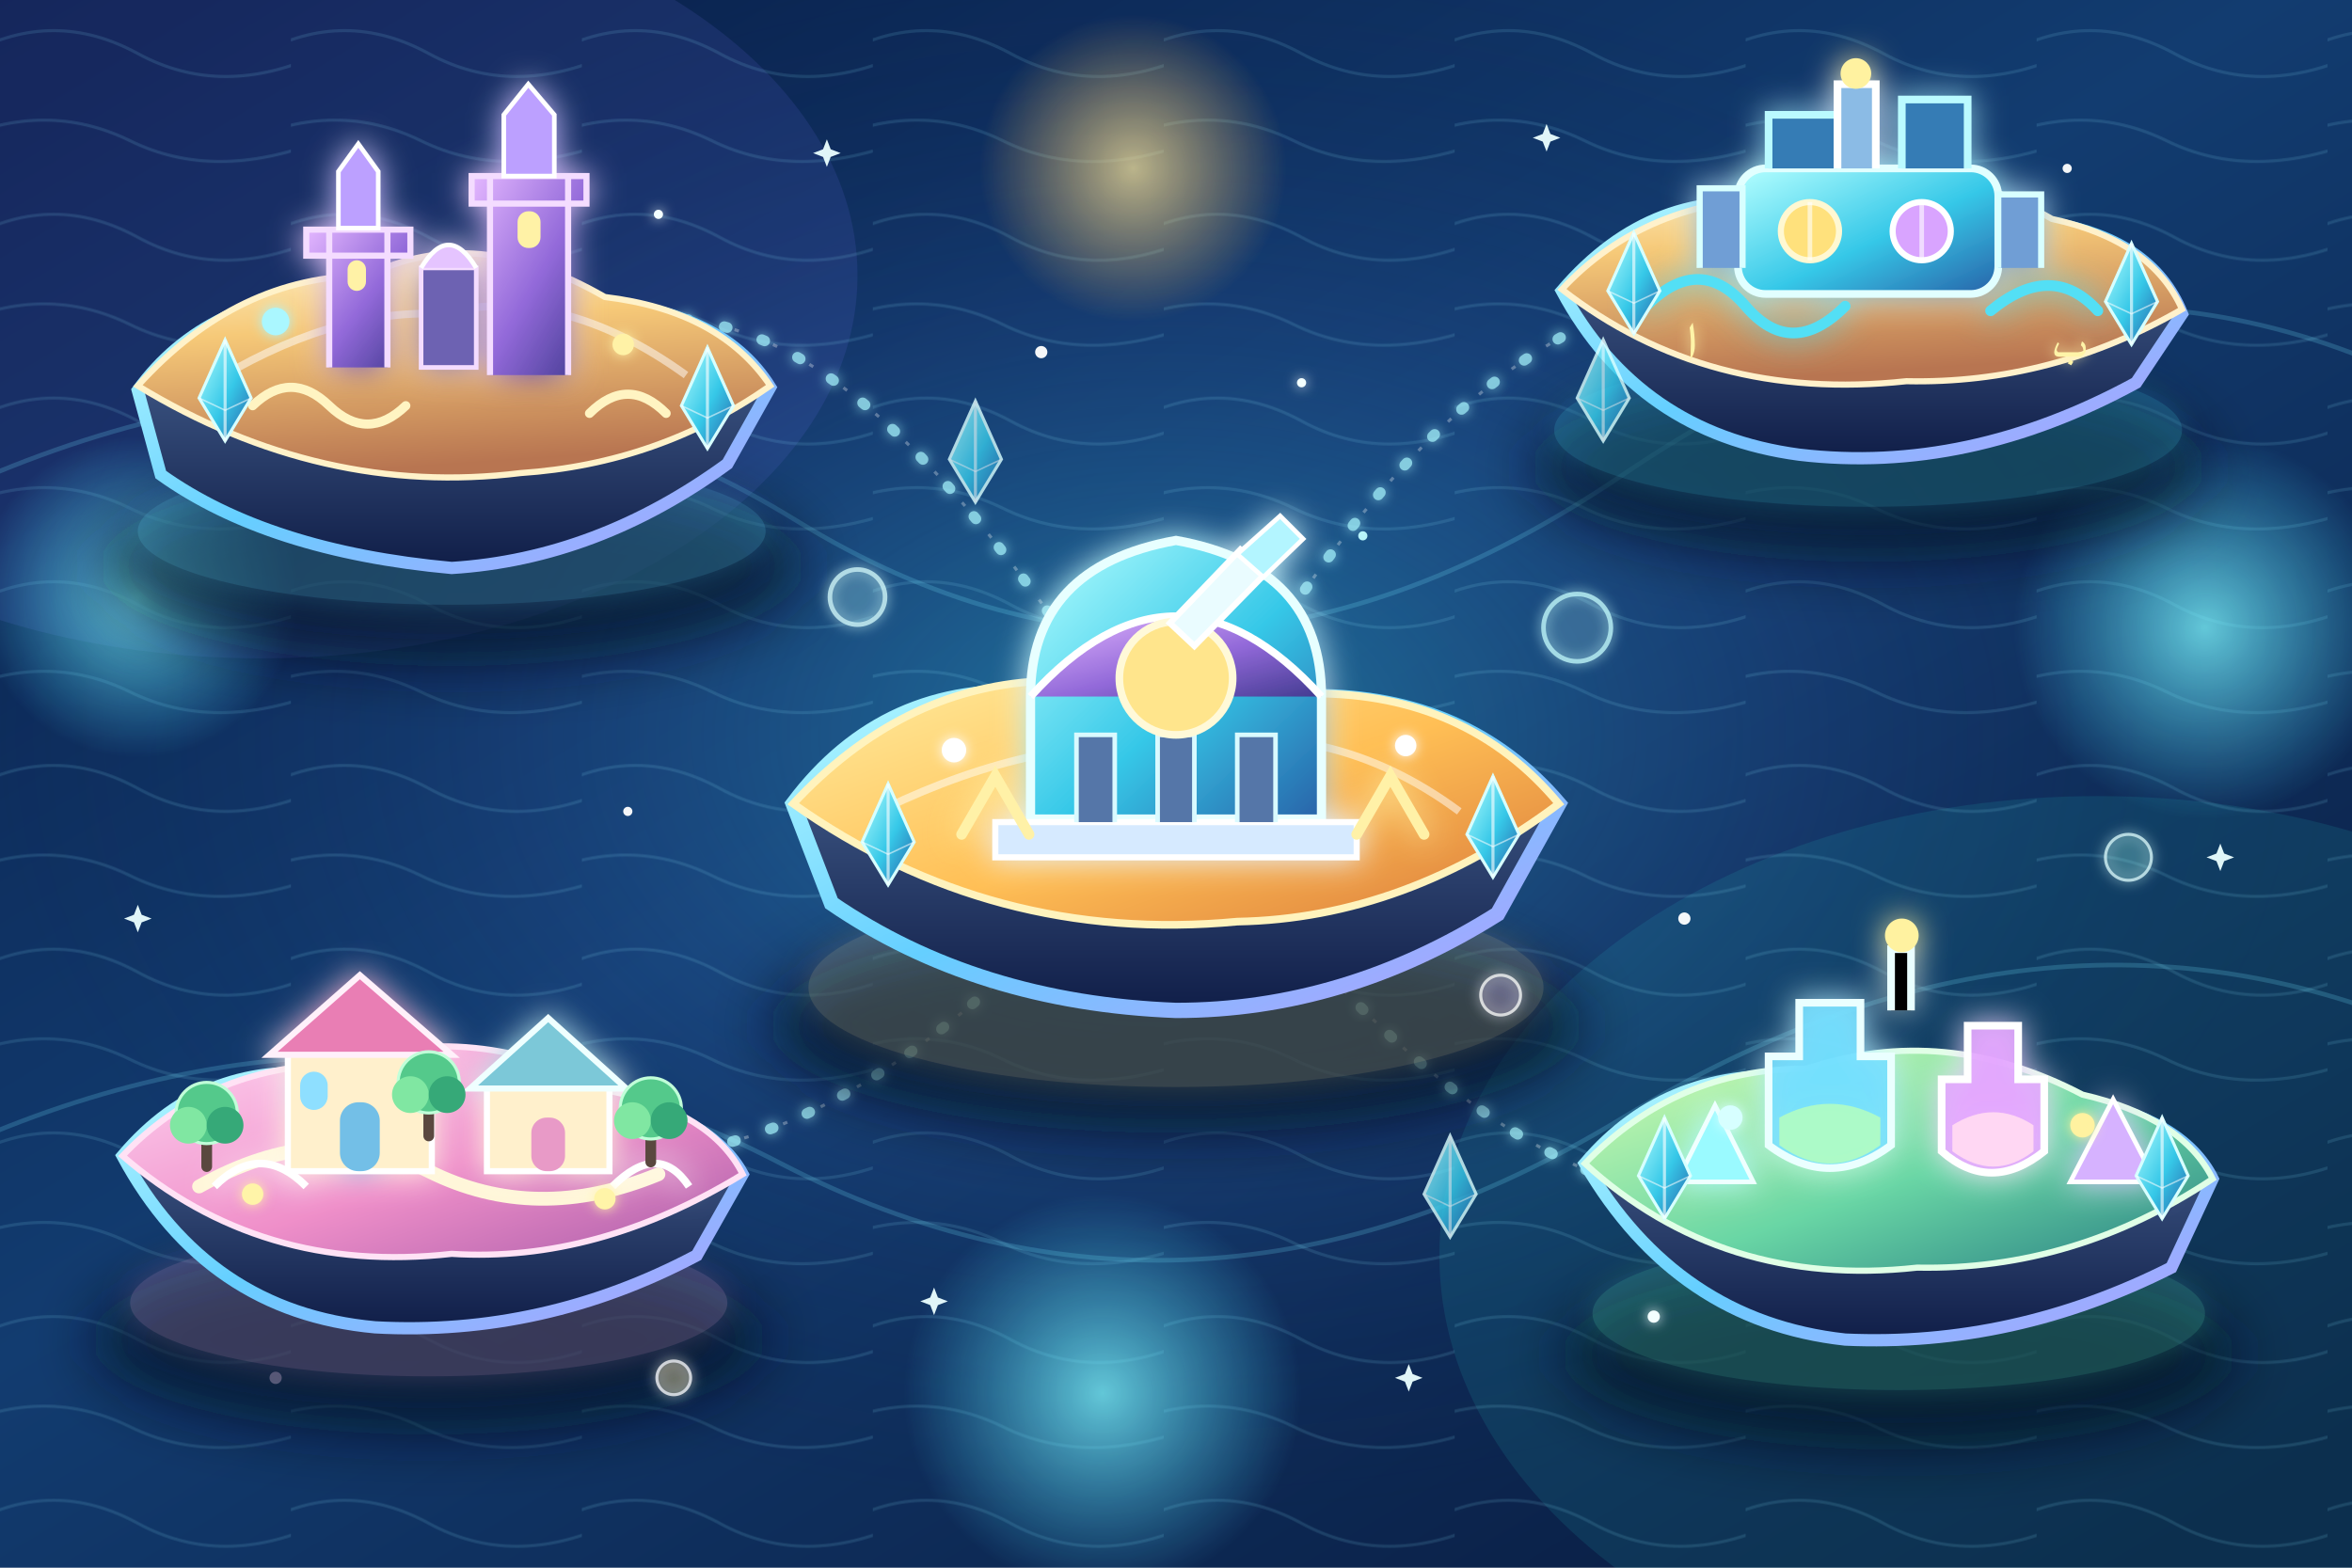
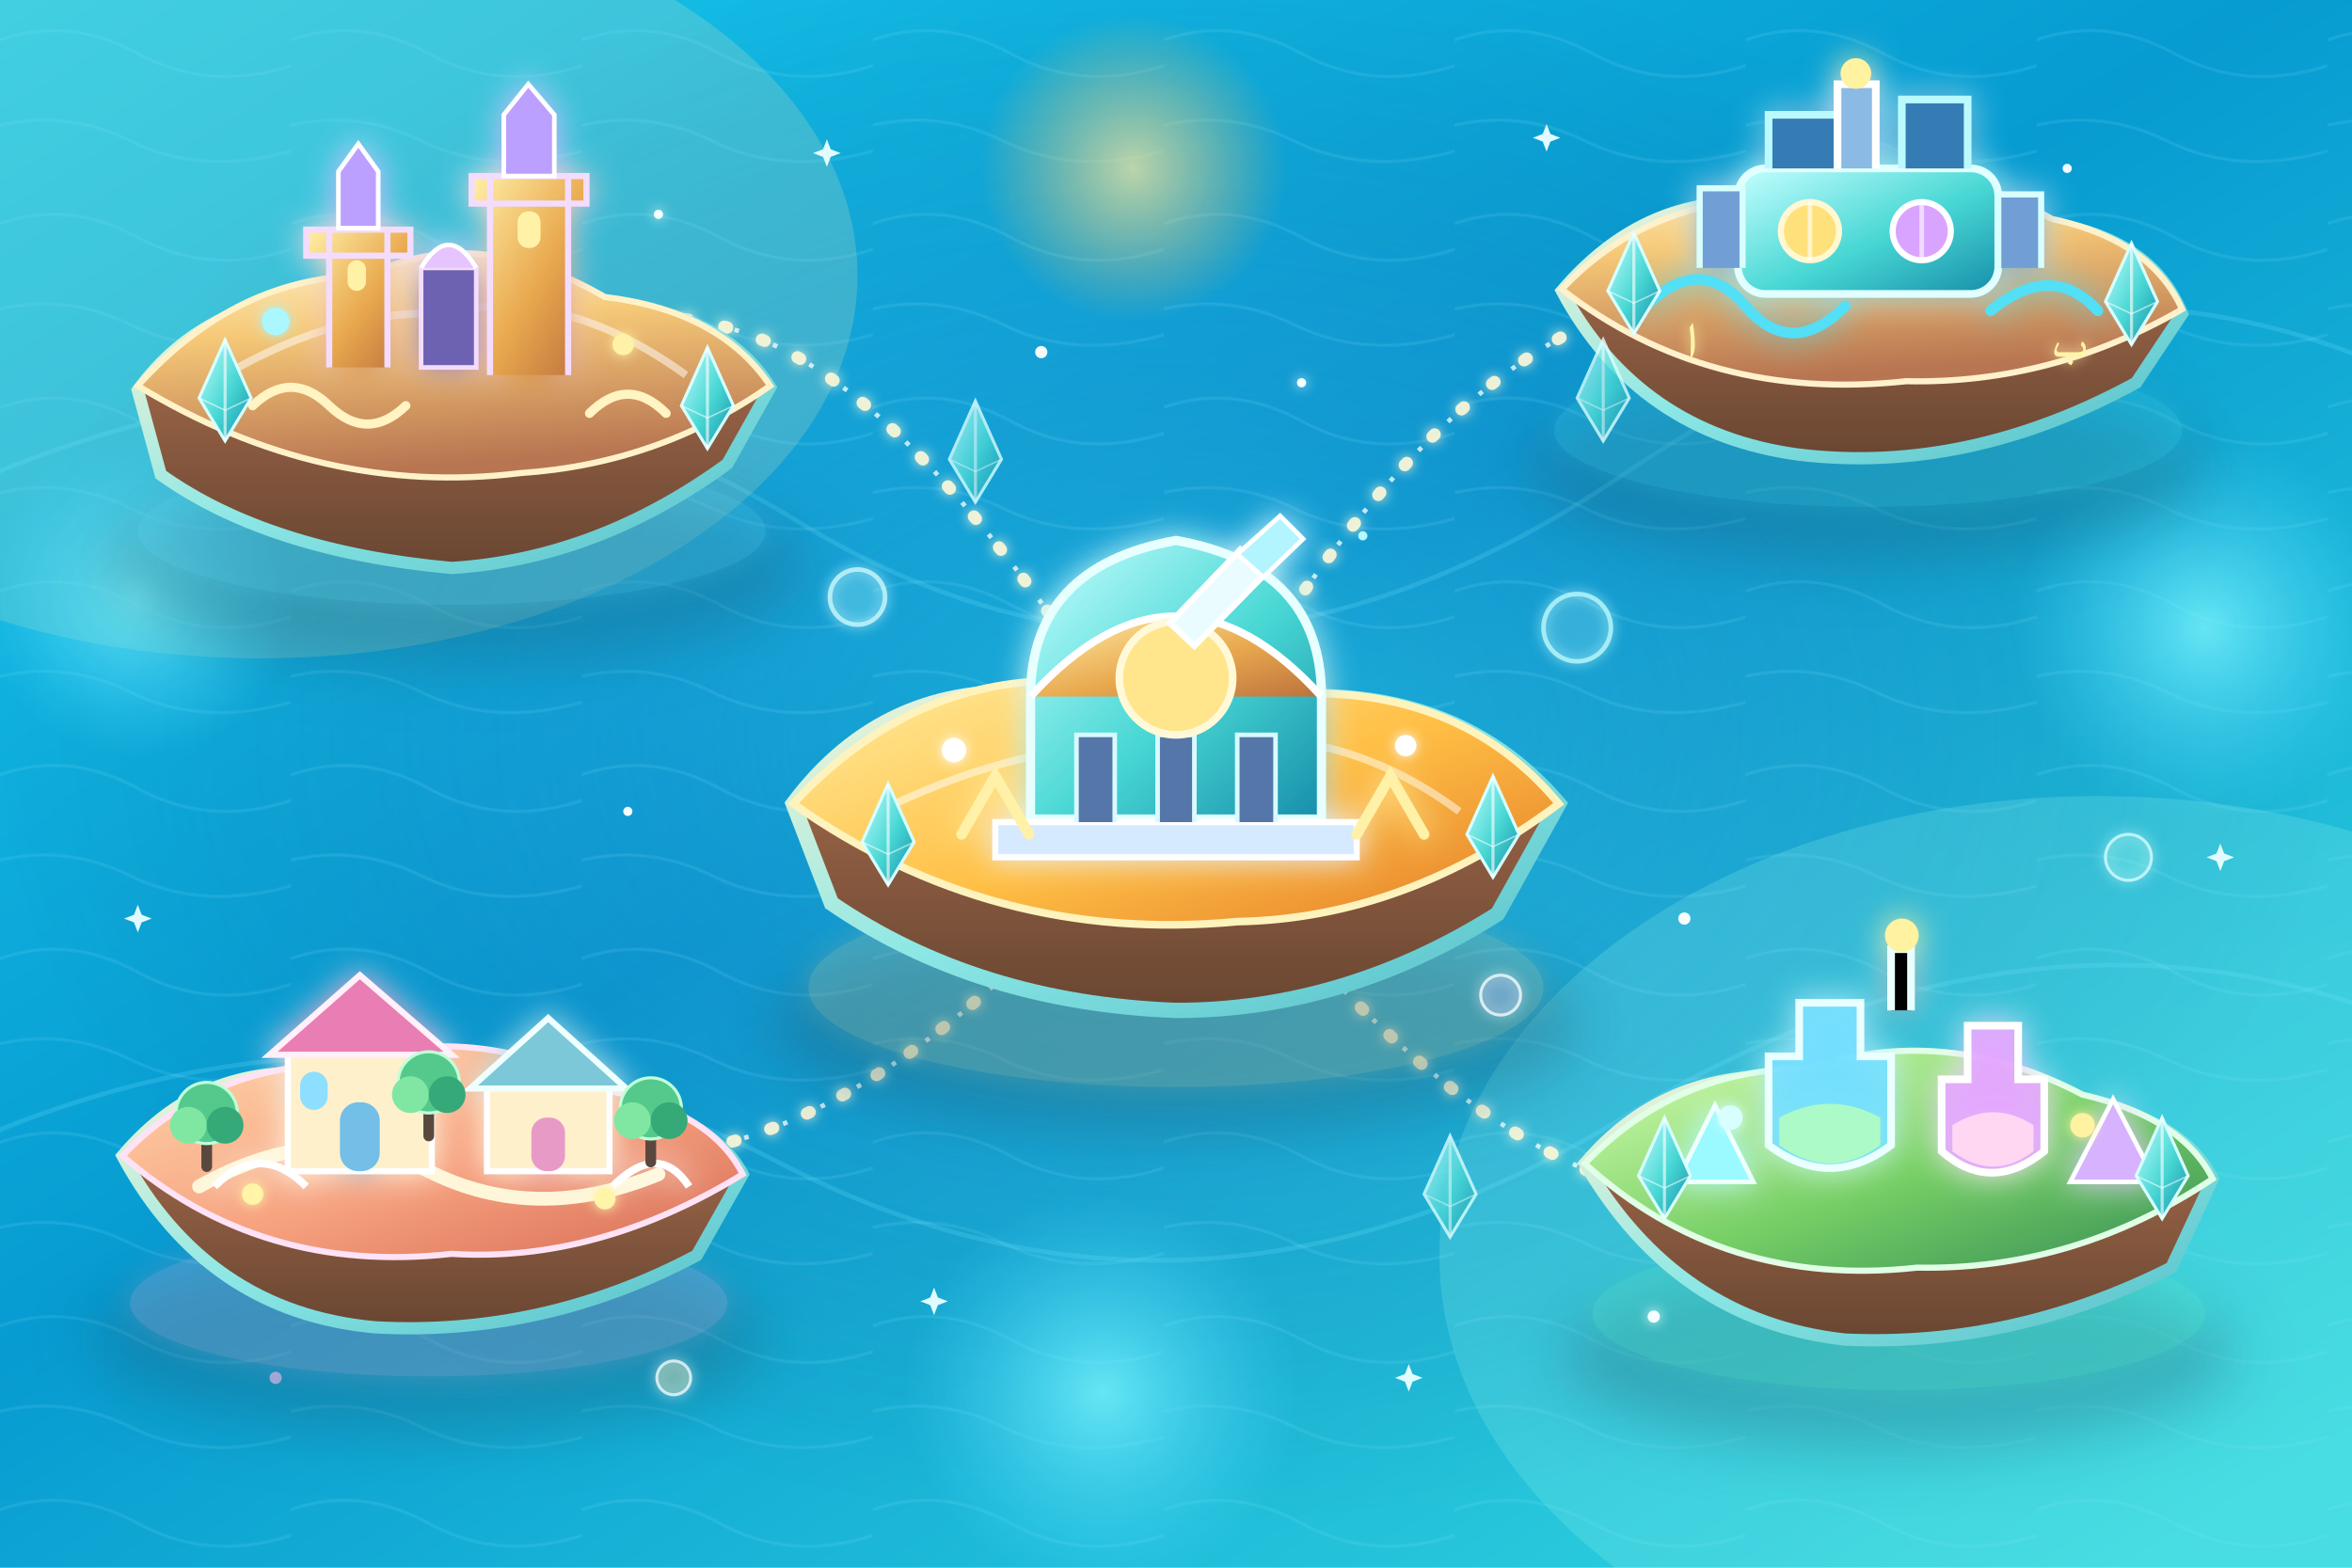
<svg xmlns="http://www.w3.org/2000/svg" xmlns:xlink="http://www.w3.org/1999/xlink" viewBox="0 0 1536 1024" role="img" aria-labelledby="title desc">
  <defs>
    <linearGradient id="sea" x2="0.9" y2="1">
-       <stop stop-color="#081b45" />
-       <stop offset=".48" stop-color="#123c70" />
-       <stop offset="1" stop-color="#091a3e" />
+       <stop stop-color="#18c9ed" />
+       <stop offset=".48" stop-color="#079bd1" />
+       <stop offset="1" stop-color="#32d5df" />
    </linearGradient>
    <radialGradient id="seaGlow">
      <stop stop-color="#39d9ed" stop-opacity=".38" />
      <stop offset=".55" stop-color="#386cbb" stop-opacity=".14" />
      <stop offset="1" stop-color="#091a3e" stop-opacity="0" />
    </radialGradient>
    <linearGradient id="islandTop" x2=".2" y2="1">
      <stop stop-color="#fff3c9" />
      <stop offset=".38" stop-color="#f6c978" />
      <stop offset="1" stop-color="#b87551" />
    </linearGradient>
    <linearGradient id="islandSide" x2="0" y2="1">
-       <stop stop-color="#8d7c9f" />
-       <stop offset=".45" stop-color="#354c79" />
-       <stop offset="1" stop-color="#101e48" />
+       <stop stop-color="#b98761" />
+       <stop offset=".45" stop-color="#936044" />
+       <stop offset="1" stop-color="#694632" />
    </linearGradient>
    <linearGradient id="iceEdge" x2="1" y2="1">
-       <stop stop-color="#bafcff" />
-       <stop offset=".5" stop-color="#65cfff" />
-       <stop offset="1" stop-color="#b89aff" />
+       <stop stop-color="#fff5d5" />
+       <stop offset=".5" stop-color="#8be7e5" />
+       <stop offset="1" stop-color="#55bfc8" />
    </linearGradient>
    <linearGradient id="violet" x2="1" y2="1">
-       <stop stop-color="#e4b7ff" />
-       <stop offset=".55" stop-color="#9269d9" />
-       <stop offset="1" stop-color="#433b91" />
+       <stop stop-color="#fff0a8" />
+       <stop offset=".55" stop-color="#e9a94f" />
+       <stop offset="1" stop-color="#bd713c" />
    </linearGradient>
    <linearGradient id="cyan" x2="1" y2="1">
-       <stop stop-color="#b5ffff" />
-       <stop offset=".55" stop-color="#36c8e8" />
-       <stop offset="1" stop-color="#2862a8" />
+       <stop stop-color="#c5ffff" />
+       <stop offset=".55" stop-color="#48d7d4" />
+       <stop offset="1" stop-color="#168eaa" />
    </linearGradient>
    <linearGradient id="gold" x2="1" y2="1">
      <stop stop-color="#fff2a7" />
-       <stop offset=".55" stop-color="#ffbf55" />
-       <stop offset="1" stop-color="#d97839" />
+       <stop offset=".55" stop-color="#ffbf45" />
+       <stop offset="1" stop-color="#e27a27" />
    </linearGradient>
    <linearGradient id="pink" x2="1" y2="1">
-       <stop stop-color="#ffd4f1" />
-       <stop offset=".55" stop-color="#ef8fc9" />
-       <stop offset="1" stop-color="#a95ca9" />
+       <stop stop-color="#ffd8ad" />
+       <stop offset=".55" stop-color="#f6a17e" />
+       <stop offset="1" stop-color="#d66b55" />
    </linearGradient>
    <linearGradient id="green" x2="1" y2="1">
      <stop stop-color="#d7ffb0" />
-       <stop offset=".55" stop-color="#69d6a5" />
-       <stop offset="1" stop-color="#277c82" />
+       <stop offset=".55" stop-color="#75ce65" />
+       <stop offset="1" stop-color="#348b55" />
    </linearGradient>
    <radialGradient id="glowCyan">
      <stop stop-color="#7df7ff" stop-opacity=".8" />
      <stop offset="1" stop-color="#48d9ff" stop-opacity="0" />
    </radialGradient>
    <radialGradient id="glowGold">
      <stop stop-color="#ffe89a" stop-opacity=".75" />
      <stop offset="1" stop-color="#ffbf55" stop-opacity="0" />
    </radialGradient>
    <filter id="shadow" x="-40%" y="-50%" width="180%" height="220%">
      <feGaussianBlur stdDeviation="20" />
    </filter>
    <filter id="softGlow" x="-80%" y="-80%" width="260%" height="260%">
      <feGaussianBlur stdDeviation="10" result="b" />
      <feMerge>
        <feMergeNode in="b" />
        <feMergeNode in="SourceGraphic" />
      </feMerge>
    </filter>
    <filter id="smallGlow" x="-80%" y="-80%" width="260%" height="260%">
      <feGaussianBlur stdDeviation="4" result="b" />
      <feMerge>
        <feMergeNode in="b" />
        <feMergeNode in="SourceGraphic" />
      </feMerge>
    </filter>
    <pattern id="waterLines" width="190" height="120" patternUnits="userSpaceOnUse">
      <path d="M-20 35 Q35 5 90 35 T210 35 M-30 92 Q30 65 85 92 T210 92" fill="none" stroke="#8beaff" stroke-opacity=".13" stroke-width="2" />
    </pattern>
    <g id="crystal">
      <path d="M0 0 17 -38 34 0 17 28Z" fill="url(#cyan)" stroke="#d7ffff" stroke-width="2" />
      <path d="M17 -38V28" stroke="#fff" stroke-opacity=".6" stroke-width="2" />
      <path d="M0 0 17 8 34 0" fill="none" stroke="#fff" stroke-opacity=".55" />
    </g>
    <g id="tree">
      <path d="M0 5v27" stroke="#5a483f" stroke-width="7" stroke-linecap="round" />
      <circle cy="-3" r="20" fill="#54c98b" stroke="#c1ffd9" stroke-width="2" />
      <circle cx="-12" cy="5" r="12" fill="#80e7a2" />
      <circle cx="12" cy="5" r="12" fill="#36a978" />
    </g>
    <g id="star">
      <path d="M0 -9 2.5 -2.5 9 0 2.5 2.5 0 9 -2.5 2.5 -9 0 -2.5 -2.5Z" fill="#eaffff" />
    </g>
  </defs>
  <rect width="1536" height="1024" fill="url(#sea)" />
  <ellipse cx="760" cy="480" rx="760" ry="520" fill="url(#seaGlow)" />
-   <ellipse cx="170" cy="180" rx="390" ry="250" fill="#7b73ff" opacity=".12" />
-   <ellipse cx="1370" cy="820" rx="430" ry="300" fill="#23d8d2" opacity=".11" />
+   <ellipse cx="170" cy="180" rx="390" ry="250" fill="#fff1b0" opacity=".18" />
+   <ellipse cx="1370" cy="820" rx="430" ry="300" fill="#a9fff1" opacity=".18" />
  <path d="M-50 330 Q260 180 520 340 T1060 310 T1600 260 M-50 760 Q240 620 510 760 T1060 730 T1600 680" fill="none" stroke="#77eaff" stroke-opacity=".2" stroke-width="3" />
  <rect width="1536" height="1024" fill="url(#waterLines)" />
-   <g fill="none" stroke="#a8f7ff" stroke-width="7" stroke-linecap="round" stroke-dasharray="2 24" opacity=".75" filter="url(#smallGlow)">
+   <g fill="none" stroke="#fff8d8" stroke-width="8" stroke-linecap="round" stroke-dasharray="2 24" opacity=".92" filter="url(#smallGlow)">
    <path d="M300 250 C480 140 590 250 760 510" />
    <path d="M1220 190 C1030 150 900 290 780 500" />
    <path d="M275 730 C470 810 610 700 760 530" />
    <path d="M1240 770 C1050 840 900 690 780 530" />
  </g>
-   <g fill="none" stroke="#fff" stroke-opacity=".3" stroke-width="2" stroke-dasharray="3 24">
+   <g fill="none" stroke="#fff" stroke-opacity=".75" stroke-width="3" stroke-dasharray="3 24">
    <path d="M300 250 C480 140 590 250 760 510" />
    <path d="M1220 190 C1030 150 900 290 780 500" />
    <path d="M275 730 C470 810 610 700 760 530" />
    <path d="M1240 770 C1050 840 900 690 780 530" />
  </g>
  <g opacity=".95">
    <circle cx="90" cy="390" r="105" fill="url(#glowCyan)" />
    <circle cx="1440" cy="410" r="125" fill="url(#glowCyan)" />
    <circle cx="740" cy="110" r="100" fill="url(#glowGold)" />
    <circle cx="720" cy="910" r="130" fill="url(#glowCyan)" />
    <use xlink:href="#star" x="540" y="100" />
    <use xlink:href="#star" x="1010" y="90" />
    <use xlink:href="#star" x="1450" y="560" />
    <use xlink:href="#star" x="90" y="600" />
    <use xlink:href="#star" x="920" y="900" />
    <use xlink:href="#star" x="610" y="850" />
    <circle cx="680" cy="230" r="4" fill="#fff" />
    <circle cx="890" cy="350" r="3" fill="#bffcff" />
    <circle cx="1100" cy="600" r="4" fill="#fff" />
    <circle cx="410" cy="530" r="3" fill="#fff" />
    <circle cx="1350" cy="110" r="3" fill="#fff" />
    <circle cx="180" cy="900" r="4" fill="#d4c9ff" />
  </g>
  <g transform="translate(295 245)">
-     <ellipse cy="125" rx="230" ry="65" fill="#02091e" opacity=".65" filter="url(#shadow)" />
+     <ellipse cy="125" rx="230" ry="65" fill="#164c60" opacity=".28" filter="url(#shadow)" />
    <ellipse cy="102" rx="205" ry="48" fill="#65dfff" opacity=".22" filter="url(#softGlow)" />
    <path d="M-205 10 Q-160 -52 -70 -55 Q0 -88 85 -48 Q175 -45 208 8 L180 58 Q95 120 0 126 Q-120 115 -190 65Z" fill="url(#islandSide)" stroke="url(#iceEdge)" stroke-width="8" />
    <path d="M-205 7 Q-140 -65 -55 -65 Q15 -100 100 -51 Q175 -42 208 7 Q135 58 45 64 Q-85 80 -205 7Z" fill="url(#islandTop)" stroke="#fff2c9" stroke-width="4" />
    <path d="M-160 7 Q-80 -43 -8 -40 Q70 -60 153 0" fill="none" stroke="#fff" stroke-opacity=".5" stroke-width="5" />
    <g filter="url(#softGlow)">
      <path d="M-80 -5V-95H-42V-5 M-95 -95H-27V-78H-95Z" fill="url(#violet)" stroke="#f4dcff" stroke-width="4" />
      <path d="M-74 -96V-133L-61 -151 -48 -133V-96Z" fill="#bca0ff" stroke="#fff" stroke-width="3" />
      <path d="M25 0V-130H76V0 M13 -130H88V-112H13Z" fill="url(#violet)" stroke="#f4dcff" stroke-width="4" />
      <path d="M34 -130V-170L50 -190 67 -170V-130Z" fill="#bca0ff" stroke="#fff" stroke-width="3" />
      <path d="M-20 -5V-70H16V-5Z" fill="#6d62b2" stroke="#f4dcff" stroke-width="3" />
      <path d="M-20 -70Q-2 -100 16 -70" fill="#e5c4ff" stroke="#fff" stroke-width="3" />
      <rect x="-68" y="-75" width="12" height="20" rx="6" fill="#fff2a6" />
      <rect x="43" y="-107" width="15" height="24" rx="7" fill="#fff2a6" />
    </g>
    <path d="M-130 20Q-105 -4 -80 20T-30 20 M90 25Q115 0 140 25" fill="none" stroke="#fff4c2" stroke-width="6" stroke-linecap="round" />
    <use xlink:href="#crystal" x="-165" y="15" />
    <use xlink:href="#crystal" x="150" y="20" />
    <circle cx="-115" cy="-35" r="9" fill="#aaf7ff" filter="url(#smallGlow)" />
    <circle cx="112" cy="-20" r="7" fill="#fff2a6" filter="url(#smallGlow)" />
  </g>
  <g transform="translate(1220 185)">
-     <ellipse cy="120" rx="220" ry="62" fill="#02091e" opacity=".65" filter="url(#shadow)" />
+     <ellipse cy="120" rx="220" ry="62" fill="#164c60" opacity=".28" filter="url(#shadow)" />
    <ellipse cy="96" rx="205" ry="50" fill="#4beaff" opacity=".2" filter="url(#softGlow)" />
    <path d="M-200 5Q-140 -65 -55 -50Q35 -92 115 -40Q185 -30 205 20L175 65Q65 125 -45 112Q-150 98 -200 5Z" fill="url(#islandSide)" stroke="url(#iceEdge)" stroke-width="8" />
    <path d="M-200 4Q-145 -55 -55 -56Q30 -94 120 -42Q185 -28 205 17Q120 66 25 64Q-105 78 -200 4Z" fill="url(#islandTop)" stroke="#fff1cb" stroke-width="4" />
    <g filter="url(#softGlow)">
      <rect x="-85" y="-75" width="170" height="82" rx="18" fill="url(#cyan)" stroke="#e1ffff" stroke-width="5" />
      <path d="M-65 -75V-110H-20V-75 M22 -75V-120H65V-75" fill="#367cb5" stroke="#bafaff" stroke-width="5" />
      <path d="M-110 -10V-62H-82V-10 M85 -10V-58H113V-10" fill="#6f9ed5" stroke="#d8ffff" stroke-width="4" />
      <circle cx="-38" cy="-34" r="19" fill="#ffe17b" stroke="#fff8d2" stroke-width="4" />
      <circle cx="35" cy="-34" r="19" fill="#d9a4ff" stroke="#fff" stroke-width="4" />
      <path d="M-38 -53V-15 M35 -53V-15" stroke="#fff" stroke-opacity=".6" stroke-width="3" />
      <path d="M-145 15Q-110 -20 -80 15T-15 15 M80 18Q120 -15 150 18" fill="none" stroke="#53dff5" stroke-width="7" stroke-linecap="round" />
      <path d="M-20 -75V-130H5V-75" stroke="#fff" stroke-width="5" fill="#8bbbe5" />
      <circle cx="-8" cy="-137" r="10" fill="#fff2a0" />
    </g>
    <g fill="#fff4a8" filter="url(#smallGlow)">
      <text x="-120" y="48" font-size="32" font-weight="bold">ا</text>
      <text x="120" y="48" font-size="28" font-weight="bold">ب</text>
    </g>
    <use xlink:href="#crystal" x="-170" y="5" />
    <use xlink:href="#crystal" x="155" y="12" />
  </g>
  <g transform="translate(768 525)">
-     <ellipse cy="145" rx="265" ry="70" fill="#02091e" opacity=".7" filter="url(#shadow)" />
+     <ellipse cy="145" rx="265" ry="70" fill="#164c60" opacity=".3" filter="url(#shadow)" />
    <ellipse cy="120" rx="240" ry="65" fill="#ffe49a" opacity=".19" filter="url(#softGlow)" />
    <path d="M-250 0Q-190 -80 -90 -72Q0 -112 90 -70Q190 -70 250 0L210 72Q110 135 0 135Q-130 130 -225 65Z" fill="url(#islandSide)" stroke="url(#iceEdge)" stroke-width="10" />
    <path d="M-250 0Q-180 -75 -90 -80Q0 -120 90 -72Q190 -72 250 0Q150 75 40 77Q-120 92 -250 0Z" fill="url(#gold)" stroke="#fff3bd" stroke-width="5" />
    <path d="M-190 3Q-90 -45 0 -38Q100 -58 185 5" fill="none" stroke="#fff" stroke-opacity=".5" stroke-width="5" />
    <g filter="url(#softGlow)">
      <path d="M-95 10V-70Q-95 -155 0 -172Q95 -155 95 -70V10Z" fill="url(#cyan)" stroke="#e7ffff" stroke-width="6" />
      <path d="M-95 -70Q0 -175 95 -70" fill="url(#violet)" stroke="#fff" stroke-width="5" />
      <path d="M-118 12H118V35H-118Z" fill="#d6eaff" stroke="#fff" stroke-width="4" />
      <path d="M-65 12V-45H-40V12 M-12 12V-45H12V12 M40 12V-45H65V12" fill="#5476a8" stroke="#d9faff" stroke-width="3" />
      <circle cy="-82" r="37" fill="#ffe58c" stroke="#fff9d8" stroke-width="5" />
      <path d="M-4 -118L42 -166 59 -151 12 -103Z" fill="#eafcff" stroke="#fff" stroke-width="4" />
      <path d="M40 -163L68 -188 83 -173 57 -148Z" fill="#b3f5ff" stroke="#fff" stroke-width="3" />
      <path d="M-140 20L-118 -18 -96 20 M118 20L140 -18 162 20" fill="none" stroke="#fff1a7" stroke-width="7" stroke-linecap="round" />
    </g>
    <use xlink:href="#crystal" x="-205" y="25" />
    <use xlink:href="#crystal" x="190" y="20" />
    <circle cx="-145" cy="-35" r="8" fill="#fff" filter="url(#smallGlow)" />
    <circle cx="150" cy="-38" r="7" fill="#fff" filter="url(#smallGlow)" />
  </g>
  <g transform="translate(280 755)">
-     <ellipse cy="120" rx="220" ry="62" fill="#02091e" opacity=".65" filter="url(#shadow)" />
+     <ellipse cy="120" rx="220" ry="62" fill="#164c60" opacity=".28" filter="url(#shadow)" />
    <ellipse cy="96" rx="195" ry="48" fill="#ffb5e7" opacity=".2" filter="url(#softGlow)" />
    <path d="M-200 0Q-145 -65 -60 -52Q35 -85 115 -40Q185 -25 205 12L175 65Q75 118 -35 112Q-145 102 -200 0Z" fill="url(#islandSide)" stroke="url(#iceEdge)" stroke-width="8" />
    <path d="M-200 0Q-145 -58 -60 -60Q30 -90 120 -42Q185 -28 205 12Q110 70 15 64Q-110 78 -200 0Z" fill="url(#pink)" stroke="#ffe2f5" stroke-width="4" />
    <path d="M-150 20Q-70 -25 0 10T150 12" fill="none" stroke="#fff6d8" stroke-width="9" stroke-linecap="round" />
    <g filter="url(#softGlow)">
      <path d="M-92 10V-68L-45 -105 2 -68V10Z" fill="#fff0cc" stroke="#fff" stroke-width="4" />
      <path d="M-104 -66L-45 -118 15 -66Z" fill="#e97eb4" stroke="#fff0fa" stroke-width="4" />
      <rect x="-58" y="-35" width="26" height="45" rx="12" fill="#73bfe7" />
      <rect x="-84" y="-55" width="18" height="25" rx="9" fill="#8edfff" />
      <path d="M38 10V-45L78 -75 118 -45V10Z" fill="#fff0cc" stroke="#fff" stroke-width="4" />
      <path d="M27 -44L78 -90 129 -44Z" fill="#7bc8d8" stroke="#efffff" stroke-width="4" />
      <rect x="67" y="-25" width="22" height="35" rx="10" fill="#e89ac7" />
      <path d="M-140 20Q-110 -10 -80 20 M120 20Q150 -10 170 20" fill="none" stroke="#fff" stroke-width="5" />
    </g>
    <use xlink:href="#tree" x="-145" y="-25" />
    <use xlink:href="#tree" x="145" y="-28" />
    <use xlink:href="#tree" x="0" y="-45" />
    <circle cx="-115" cy="25" r="7" fill="#fff4a8" filter="url(#smallGlow)" />
    <circle cx="115" cy="28" r="7" fill="#fff4a8" filter="url(#smallGlow)" />
  </g>
  <g transform="translate(1240 760)">
-     <ellipse cy="125" rx="220" ry="62" fill="#02091e" opacity=".65" filter="url(#shadow)" />
+     <ellipse cy="125" rx="220" ry="62" fill="#164c60" opacity=".28" filter="url(#shadow)" />
    <ellipse cy="98" rx="200" ry="50" fill="#63ffca" opacity=".2" filter="url(#softGlow)" />
    <path d="M-205 0Q-150 -65 -60 -56Q25 -90 115 -42Q185 -30 205 10L178 68Q75 120 -35 115Q-145 103 -205 0Z" fill="url(#islandSide)" stroke="url(#iceEdge)" stroke-width="8" />
    <path d="M-205 0Q-145 -62 -60 -62Q30 -92 120 -45Q185 -30 205 10Q115 70 12 68Q-115 82 -205 0Z" fill="url(#green)" stroke="#e0ffe6" stroke-width="4" />
    <g filter="url(#softGlow)">
      <path d="M-85 -12V-70H-65V-105H-25V-70H-5V-12Q-45 18 -85 -12Z" fill="#74dfff" fill-opacity=".85" stroke="#eaffff" stroke-width="5" />
      <path d="M-78 -30Q-45 -48 -12 -30V-12Q-45 12 -78 -12Z" fill="#b8ffbd" opacity=".8" />
      <path d="M28 -8V-55H45V-90H78V-55H95V-8Q60 20 28 -8Z" fill="#e4a5ff" fill-opacity=".85" stroke="#fff" stroke-width="5" />
      <path d="M35 -25Q62 -42 88 -25V-8Q62 12 35 -8Z" fill="#ffd7f3" />
      <path d="M-5 -100V-140H8V-100" stroke="#eaffff" stroke-width="5" />
      <circle cx="2" cy="-149" r="11" fill="#fff2a0" />
      <path d="M-145 12L-120 -38 -95 12Z" fill="#9afaff" stroke="#efffff" stroke-width="3" />
      <path d="M112 12L140 -42 168 12Z" fill="#d6b2ff" stroke="#fff" stroke-width="3" />
    </g>
    <use xlink:href="#crystal" x="-170" y="8" />
    <use xlink:href="#crystal" x="155" y="8" />
    <circle cx="-110" cy="-30" r="8" fill="#d7ffff" filter="url(#smallGlow)" />
    <circle cx="120" cy="-25" r="8" fill="#fff2a0" filter="url(#smallGlow)" />
  </g>
  <g filter="url(#smallGlow)" opacity=".8">
    <circle cx="560" cy="390" r="18" fill="#bafcff" fill-opacity=".18" stroke="#d8ffff" stroke-width="3" />
    <circle cx="980" cy="650" r="13" fill="#d7baff" fill-opacity=".2" stroke="#fff" stroke-width="2" />
    <circle cx="1030" cy="410" r="22" fill="#bafcff" fill-opacity=".13" stroke="#c7ffff" stroke-width="3" />
    <circle cx="440" cy="900" r="11" fill="#ffe8a6" fill-opacity=".3" stroke="#fff" stroke-width="2" />
    <circle cx="1390" cy="560" r="15" fill="#a8fff0" fill-opacity=".2" stroke="#dfffff" stroke-width="2" />
  </g>
  <g opacity=".8">
    <use xlink:href="#crystal" x="620" y="300" />
    <use xlink:href="#crystal" x="930" y="780" />
    <use xlink:href="#crystal" x="1030" y="260" />
  </g>
  <g fill="#f3ffff" filter="url(#smallGlow)">
    <circle cx="430" cy="140" r="3">
      <animate attributeName="opacity" values=".2;1;.2" dur="3.2s" repeatCount="indefinite" />
    </circle>
    <circle cx="1080" cy="860" r="4">
      <animate attributeName="opacity" values=".3;1;.3" dur="4.1s" repeatCount="indefinite" />
    </circle>
    <circle cx="850" cy="250" r="3">
      <animate attributeName="opacity" values=".2;1;.2" dur="2.7s" repeatCount="indefinite" />
    </circle>
  </g>
</svg>
